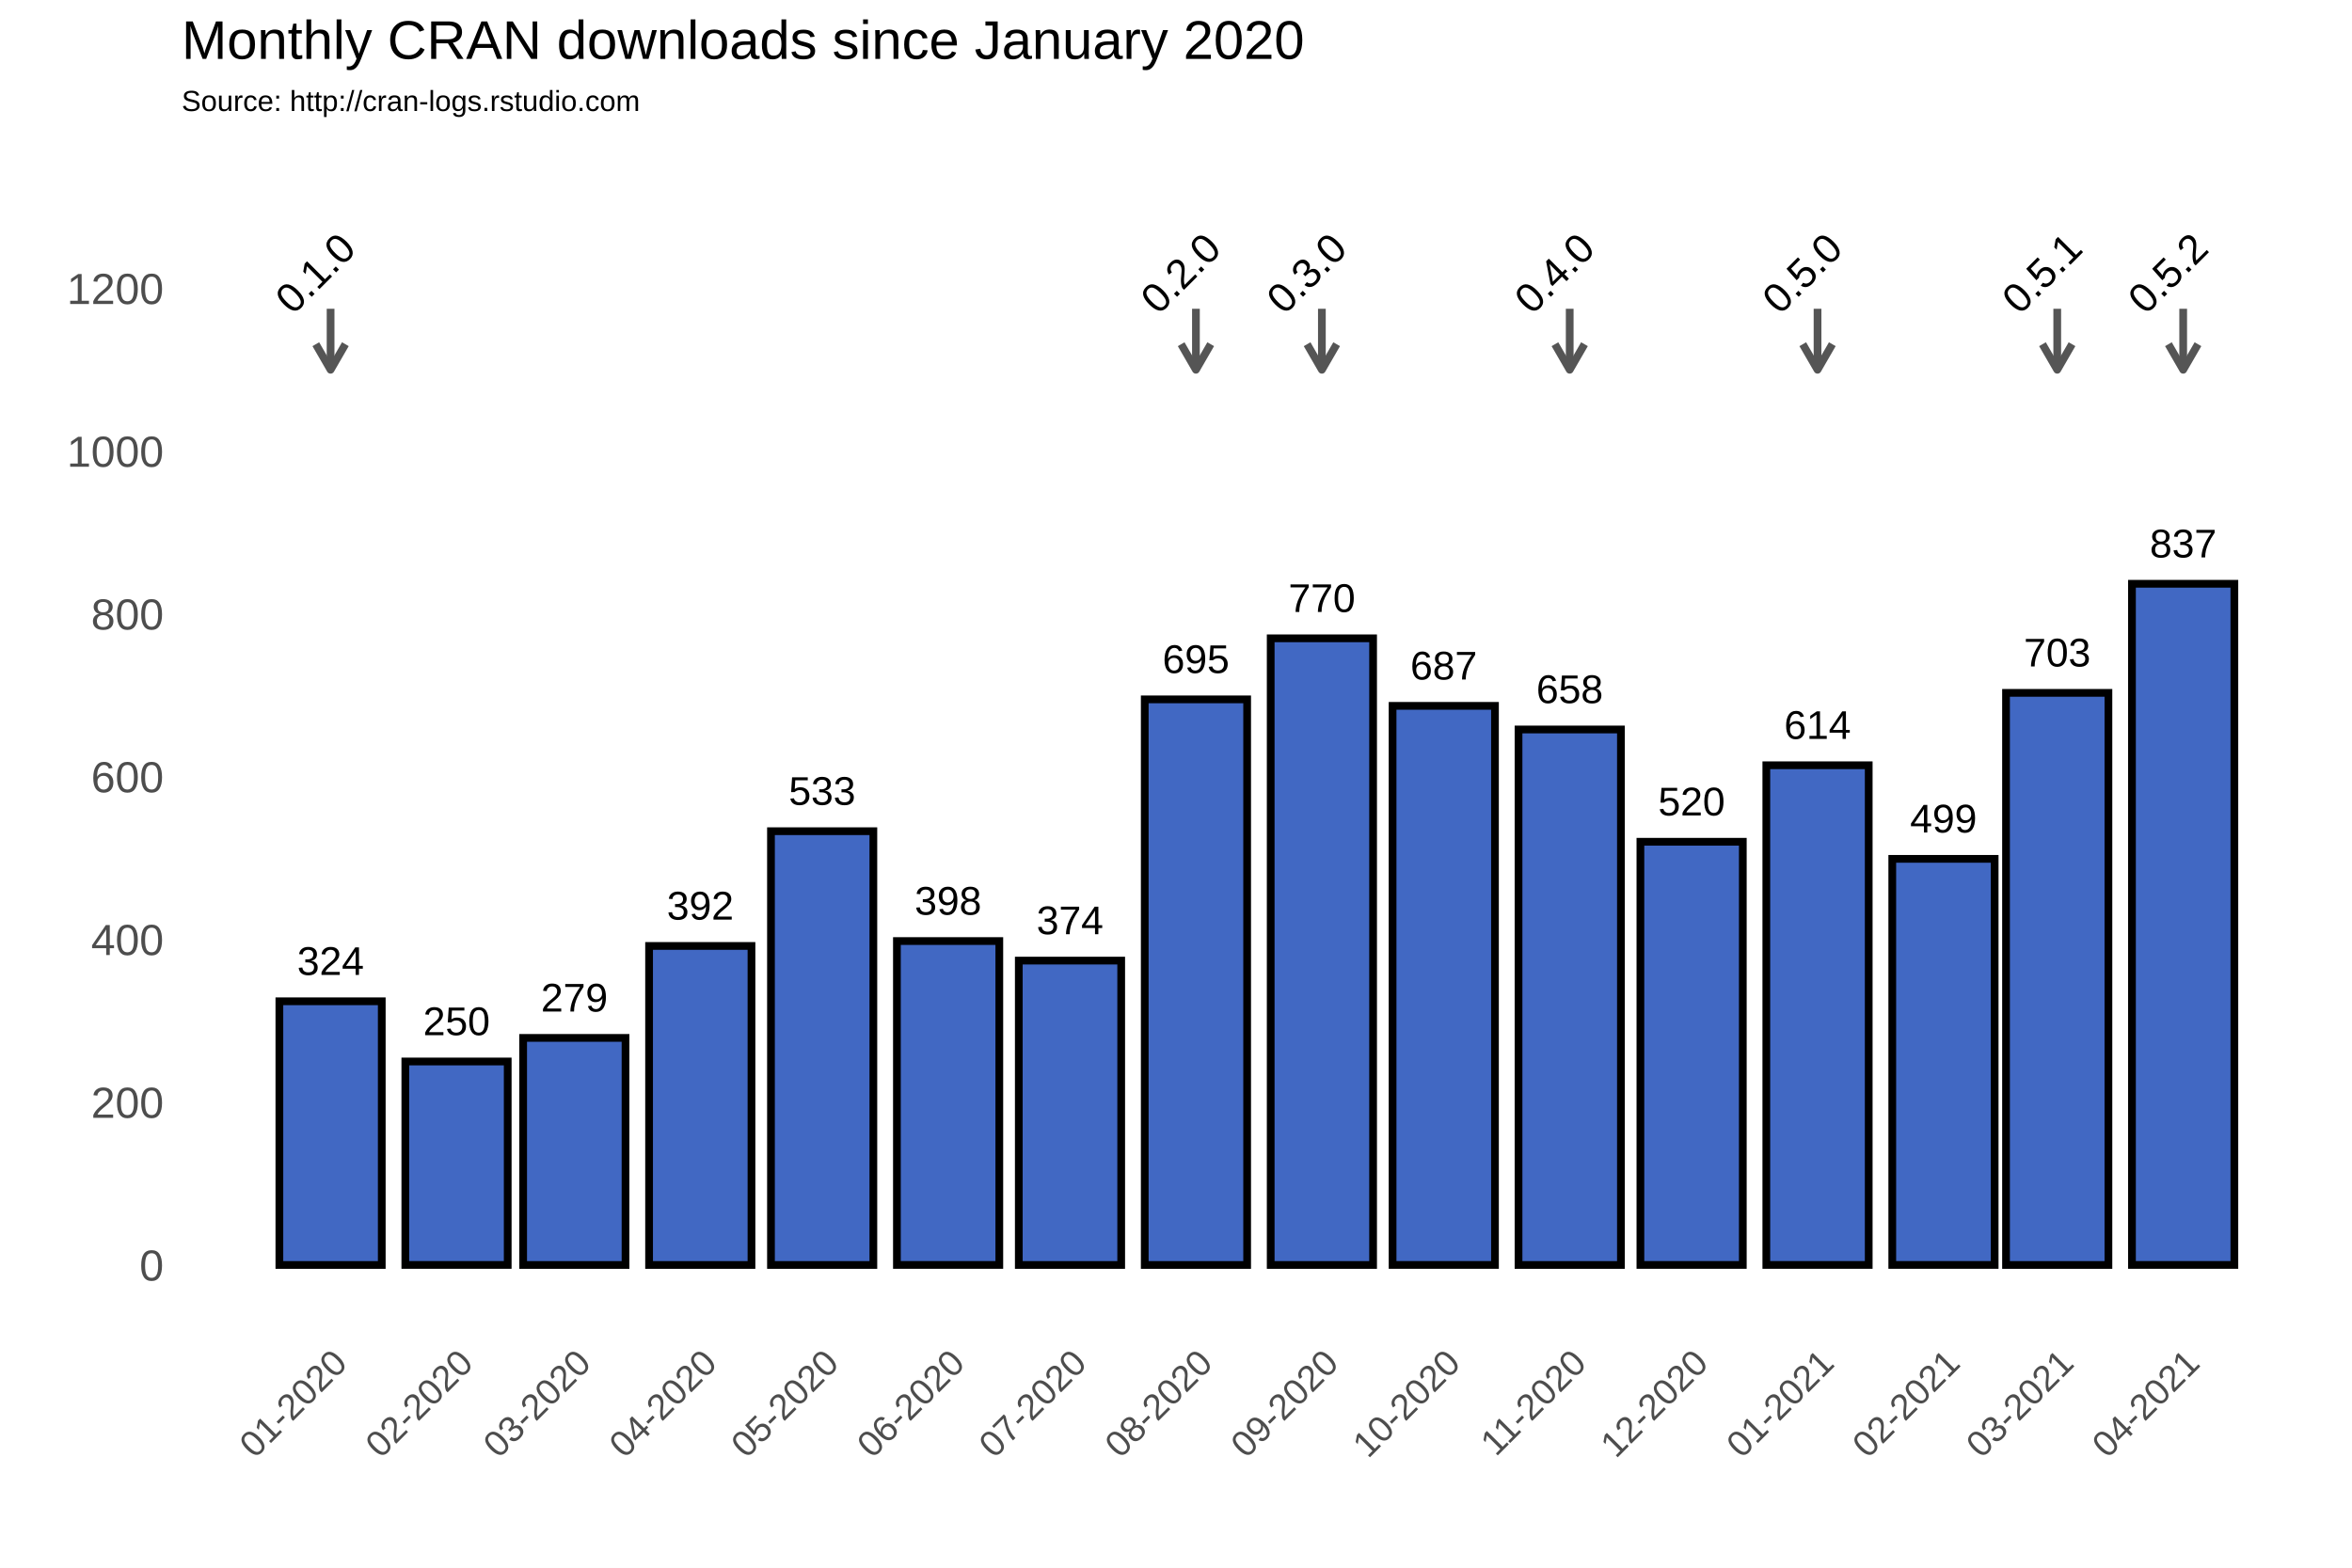
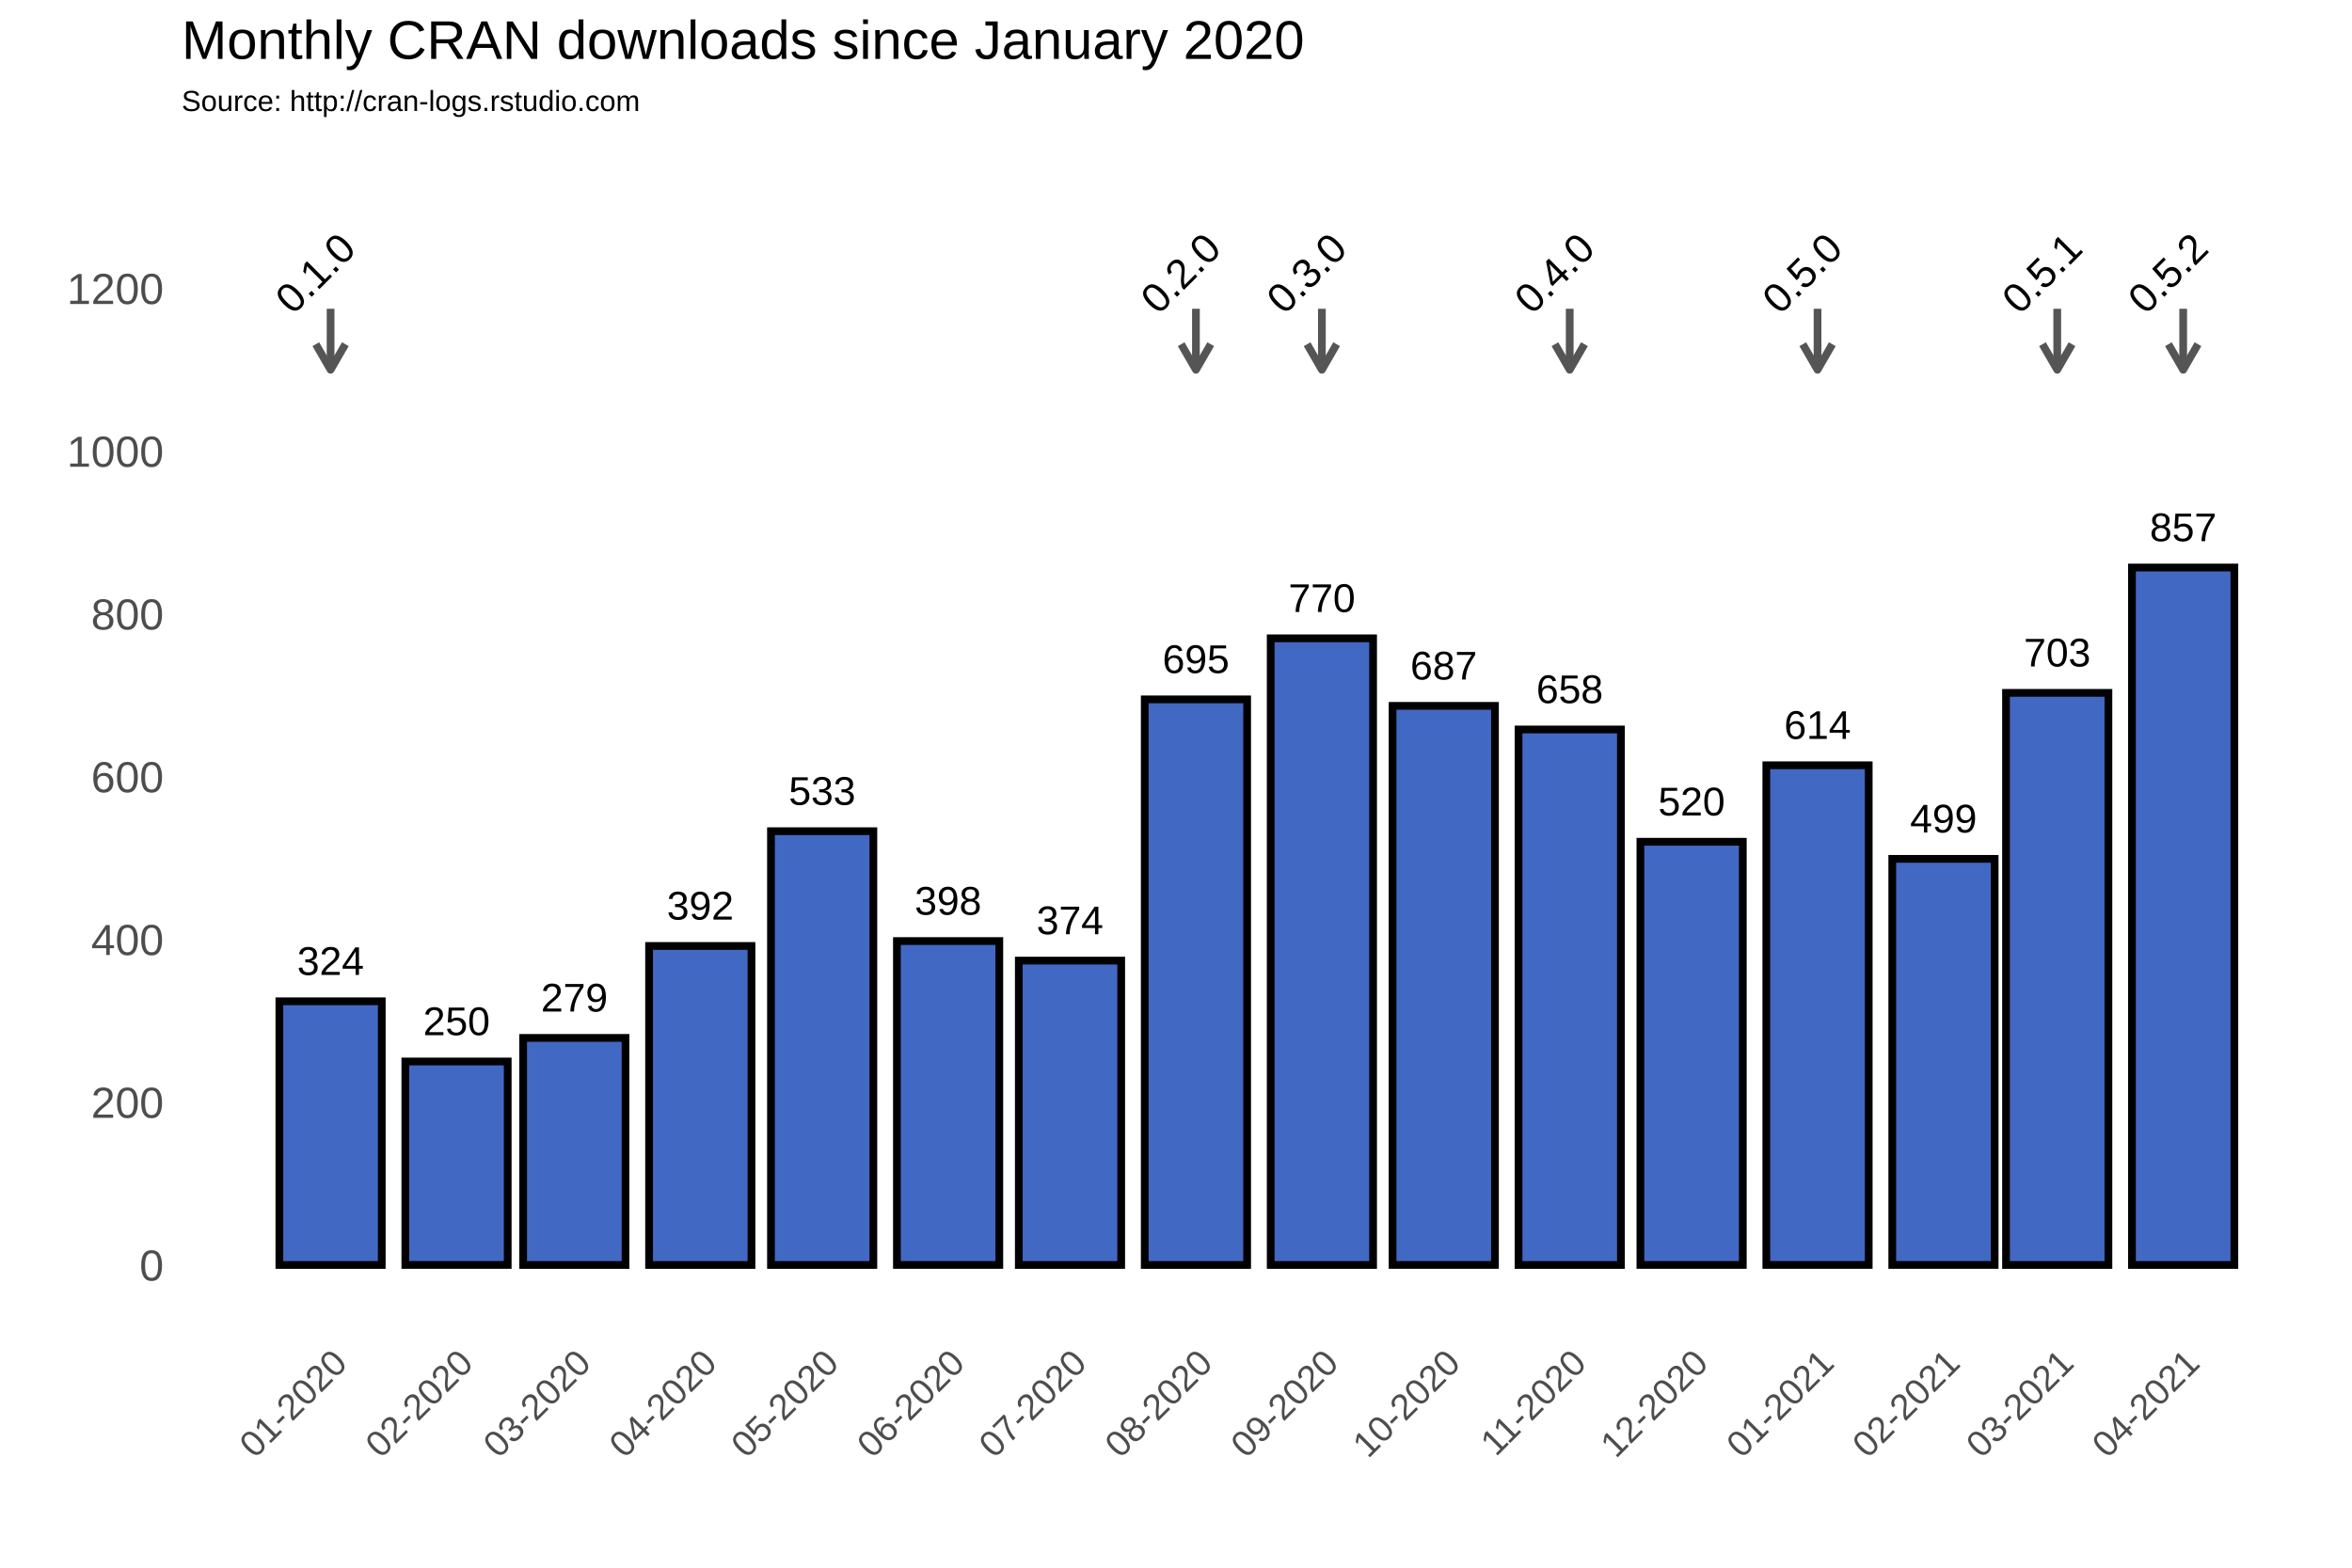
<svg xmlns="http://www.w3.org/2000/svg" class="svglite" width="648.00pt" height="432.00pt" viewBox="0 0 648.00 432.00">
  <defs>
    <style type="text/css">
    .svglite line, .svglite polyline, .svglite polygon, .svglite path, .svglite rect, .svglite circle {
      fill: none;
      stroke: #000000;
      stroke-linecap: round;
      stroke-linejoin: round;
      stroke-miterlimit: 10.00;
    }
  </style>
  </defs>
  <rect width="100%" height="100%" style="stroke: none; fill: #FFFFFF;" />
  <defs>
    <clipPath id="cpMC4wMHw2NDguMDB8MC4wMHw0MzIuMDA=">
      <rect x="0.00" y="0.00" width="648.00" height="432.00" />
    </clipPath>
  </defs>
  <g clip-path="url(#cpMC4wMHw2NDguMDB8MC4wMHw0MzIuMDA=)">
    <rect x="0.00" y="0.00" width="648.00" height="432.00" style="stroke-width: 1.07; stroke: #FFFFFF; fill: #FFFFFF;" />
  </g>
  <defs>
    <clipPath id="cpNTAuMDR8NjQyLjUyfDM3Ljc2fDM2My4zOA==">
      <rect x="50.04" y="37.76" width="592.48" height="325.62" />
    </clipPath>
  </defs>
  <g clip-path="url(#cpNTAuMDR8NjQyLjUyfDM3Ljc2fDM2My4zOA==)">
    <rect x="50.04" y="37.76" width="592.48" height="325.62" style="stroke-width: 1.07; stroke: none;" />
    <polyline points="50.04,326.15 642.52,326.15 " style="stroke-width: 0.53; stroke: #FFFFFF; stroke-linecap: butt;" />
    <polyline points="50.04,281.30 642.52,281.30 " style="stroke-width: 0.53; stroke: #FFFFFF; stroke-linecap: butt;" />
    <polyline points="50.04,236.45 642.52,236.45 " style="stroke-width: 0.53; stroke: #FFFFFF; stroke-linecap: butt;" />
    <polyline points="50.04,191.60 642.52,191.60 " style="stroke-width: 0.53; stroke: #FFFFFF; stroke-linecap: butt;" />
    <polyline points="50.04,146.75 642.52,146.75 " style="stroke-width: 0.53; stroke: #FFFFFF; stroke-linecap: butt;" />
    <polyline points="50.04,101.90 642.52,101.90 " style="stroke-width: 0.53; stroke: #FFFFFF; stroke-linecap: butt;" />
    <polyline points="50.04,57.04 642.52,57.04 " style="stroke-width: 0.53; stroke: #FFFFFF; stroke-linecap: butt;" />
    <polyline points="56.38,363.38 56.38,37.76 " style="stroke-width: 0.53; stroke: #FFFFFF; stroke-linecap: butt;" />
    <polyline points="73.73,363.38 73.73,37.76 " style="stroke-width: 0.53; stroke: #FFFFFF; stroke-linecap: butt;" />
    <polyline points="108.43,363.38 108.43,37.76 " style="stroke-width: 0.53; stroke: #FFFFFF; stroke-linecap: butt;" />
    <polyline points="142.01,363.38 142.01,37.76 " style="stroke-width: 0.53; stroke: #FFFFFF; stroke-linecap: butt;" />
    <polyline points="175.59,363.38 175.59,37.76 " style="stroke-width: 0.53; stroke: #FFFFFF; stroke-linecap: butt;" />
    <polyline points="209.73,363.38 209.73,37.76 " style="stroke-width: 0.53; stroke: #FFFFFF; stroke-linecap: butt;" />
    <polyline points="243.86,363.38 243.86,37.76 " style="stroke-width: 0.53; stroke: #FFFFFF; stroke-linecap: butt;" />
    <polyline points="278.00,363.38 278.00,37.76 " style="stroke-width: 0.53; stroke: #FFFFFF; stroke-linecap: butt;" />
    <polyline points="312.14,363.38 312.14,37.76 " style="stroke-width: 0.53; stroke: #FFFFFF; stroke-linecap: butt;" />
    <polyline points="346.84,363.38 346.84,37.76 " style="stroke-width: 0.53; stroke: #FFFFFF; stroke-linecap: butt;" />
    <polyline points="380.98,363.38 380.98,37.76 " style="stroke-width: 0.53; stroke: #FFFFFF; stroke-linecap: butt;" />
    <polyline points="415.12,363.38 415.12,37.76 " style="stroke-width: 0.53; stroke: #FFFFFF; stroke-linecap: butt;" />
    <polyline points="449.26,363.38 449.26,37.76 " style="stroke-width: 0.53; stroke: #FFFFFF; stroke-linecap: butt;" />
    <polyline points="483.40,363.38 483.40,37.76 " style="stroke-width: 0.53; stroke: #FFFFFF; stroke-linecap: butt;" />
    <polyline points="518.10,363.38 518.10,37.76 " style="stroke-width: 0.53; stroke: #FFFFFF; stroke-linecap: butt;" />
    <polyline points="551.12,363.38 551.12,37.76 " style="stroke-width: 0.53; stroke: #FFFFFF; stroke-linecap: butt;" />
    <polyline points="584.14,363.38 584.14,37.76 " style="stroke-width: 0.53; stroke: #FFFFFF; stroke-linecap: butt;" />
    <polyline points="618.84,363.38 618.84,37.76 " style="stroke-width: 0.53; stroke: #FFFFFF; stroke-linecap: butt;" />
    <polyline points="636.19,363.38 636.19,37.76 " style="stroke-width: 0.53; stroke: #FFFFFF; stroke-linecap: butt;" />
    <polyline points="50.04,348.58 642.52,348.58 " style="stroke-width: 1.07; stroke: #FFFFFF; stroke-linecap: butt;" />
    <polyline points="50.04,303.73 642.52,303.73 " style="stroke-width: 1.07; stroke: #FFFFFF; stroke-linecap: butt;" />
    <polyline points="50.04,258.88 642.52,258.88 " style="stroke-width: 1.07; stroke: #FFFFFF; stroke-linecap: butt;" />
    <polyline points="50.04,214.02 642.52,214.02 " style="stroke-width: 1.07; stroke: #FFFFFF; stroke-linecap: butt;" />
    <polyline points="50.04,169.17 642.52,169.17 " style="stroke-width: 1.07; stroke: #FFFFFF; stroke-linecap: butt;" />
    <polyline points="50.04,124.32 642.52,124.32 " style="stroke-width: 1.07; stroke: #FFFFFF; stroke-linecap: butt;" />
    <polyline points="50.04,79.47 642.52,79.47 " style="stroke-width: 1.07; stroke: #FFFFFF; stroke-linecap: butt;" />
    <polyline points="91.08,363.38 91.08,37.76 " style="stroke-width: 1.07; stroke: #FFFFFF; stroke-linecap: butt;" />
    <polyline points="125.78,363.38 125.78,37.76 " style="stroke-width: 1.07; stroke: #FFFFFF; stroke-linecap: butt;" />
    <polyline points="158.24,363.38 158.24,37.76 " style="stroke-width: 1.07; stroke: #FFFFFF; stroke-linecap: butt;" />
    <polyline points="192.94,363.38 192.94,37.76 " style="stroke-width: 1.07; stroke: #FFFFFF; stroke-linecap: butt;" />
    <polyline points="226.52,363.38 226.52,37.76 " style="stroke-width: 1.07; stroke: #FFFFFF; stroke-linecap: butt;" />
    <polyline points="261.21,363.38 261.21,37.76 " style="stroke-width: 1.07; stroke: #FFFFFF; stroke-linecap: butt;" />
    <polyline points="294.79,363.38 294.79,37.76 " style="stroke-width: 1.07; stroke: #FFFFFF; stroke-linecap: butt;" />
    <polyline points="329.49,363.38 329.49,37.76 " style="stroke-width: 1.07; stroke: #FFFFFF; stroke-linecap: butt;" />
    <polyline points="364.19,363.38 364.19,37.76 " style="stroke-width: 1.07; stroke: #FFFFFF; stroke-linecap: butt;" />
    <polyline points="397.77,363.38 397.77,37.76 " style="stroke-width: 1.07; stroke: #FFFFFF; stroke-linecap: butt;" />
    <polyline points="432.47,363.38 432.47,37.76 " style="stroke-width: 1.07; stroke: #FFFFFF; stroke-linecap: butt;" />
    <polyline points="466.05,363.38 466.05,37.76 " style="stroke-width: 1.07; stroke: #FFFFFF; stroke-linecap: butt;" />
    <polyline points="500.75,363.38 500.75,37.76 " style="stroke-width: 1.07; stroke: #FFFFFF; stroke-linecap: butt;" />
    <polyline points="535.45,363.38 535.45,37.76 " style="stroke-width: 1.07; stroke: #FFFFFF; stroke-linecap: butt;" />
    <polyline points="566.79,363.38 566.79,37.76 " style="stroke-width: 1.07; stroke: #FFFFFF; stroke-linecap: butt;" />
    <polyline points="601.49,363.38 601.49,37.76 " style="stroke-width: 1.07; stroke: #FFFFFF; stroke-linecap: butt;" />
    <rect x="76.97" y="275.92" width="28.21" height="72.66" style="stroke-width: 2.13; stroke-linecap: square; stroke-linejoin: miter; fill: #4168C3;" />
    <rect x="111.67" y="292.51" width="28.21" height="56.06" style="stroke-width: 2.13; stroke-linecap: square; stroke-linejoin: miter; fill: #4168C3;" />
    <rect x="144.13" y="286.01" width="28.21" height="62.57" style="stroke-width: 2.13; stroke-linecap: square; stroke-linejoin: miter; fill: #4168C3;" />
    <rect x="178.83" y="260.67" width="28.21" height="87.91" style="stroke-width: 2.13; stroke-linecap: square; stroke-linejoin: miter; fill: #4168C3;" />
    <rect x="212.41" y="229.05" width="28.21" height="119.53" style="stroke-width: 2.13; stroke-linecap: square; stroke-linejoin: miter; fill: #4168C3;" />
    <rect x="247.11" y="259.32" width="28.21" height="89.25" style="stroke-width: 2.13; stroke-linecap: square; stroke-linejoin: miter; fill: #4168C3;" />
    <rect x="280.69" y="264.71" width="28.21" height="83.87" style="stroke-width: 2.13; stroke-linecap: square; stroke-linejoin: miter; fill: #4168C3;" />
    <rect x="315.39" y="192.72" width="28.21" height="155.86" style="stroke-width: 2.13; stroke-linecap: square; stroke-linejoin: miter; fill: #4168C3;" />
    <rect x="350.09" y="175.90" width="28.21" height="172.68" style="stroke-width: 2.13; stroke-linecap: square; stroke-linejoin: miter; fill: #4168C3;" />
    <rect x="383.67" y="194.51" width="28.21" height="154.06" style="stroke-width: 2.13; stroke-linecap: square; stroke-linejoin: miter; fill: #4168C3;" />
    <rect x="418.37" y="201.02" width="28.21" height="147.56" style="stroke-width: 2.13; stroke-linecap: square; stroke-linejoin: miter; fill: #4168C3;" />
    <rect x="451.95" y="231.96" width="28.21" height="116.61" style="stroke-width: 2.13; stroke-linecap: square; stroke-linejoin: miter; fill: #4168C3;" />
    <rect x="486.64" y="210.88" width="28.21" height="137.69" style="stroke-width: 2.13; stroke-linecap: square; stroke-linejoin: miter; fill: #4168C3;" />
    <rect x="521.34" y="236.67" width="28.21" height="111.90" style="stroke-width: 2.13; stroke-linecap: square; stroke-linejoin: miter; fill: #4168C3;" />
    <rect x="552.68" y="190.93" width="28.21" height="157.65" style="stroke-width: 2.13; stroke-linecap: square; stroke-linejoin: miter; fill: #4168C3;" />
-     <rect x="587.38" y="160.87" width="28.21" height="187.70" style="stroke-width: 2.13; stroke-linecap: square; stroke-linejoin: miter; fill: #4168C3;" />
+     <rect x="587.38" y="156.39" width="28.21" height="192.19" style="stroke-width: 2.13; stroke-linecap: square; stroke-linejoin: miter; fill: #4168C3;" />
    <text x="91.08" y="268.66" text-anchor="middle" style="font-size: 11.04px; font-family: Arial;" textLength="18.40px" lengthAdjust="spacingAndGlyphs">324</text>
    <text x="125.78" y="285.25" text-anchor="middle" style="font-size: 11.04px; font-family: Arial;" textLength="18.40px" lengthAdjust="spacingAndGlyphs">250</text>
    <text x="158.24" y="278.75" text-anchor="middle" style="font-size: 11.04px; font-family: Arial;" textLength="18.40px" lengthAdjust="spacingAndGlyphs">279</text>
    <text x="192.94" y="253.41" text-anchor="middle" style="font-size: 11.04px; font-family: Arial;" textLength="18.40px" lengthAdjust="spacingAndGlyphs">392</text>
    <text x="226.52" y="221.79" text-anchor="middle" style="font-size: 11.04px; font-family: Arial;" textLength="18.40px" lengthAdjust="spacingAndGlyphs">533</text>
    <text x="261.21" y="252.06" text-anchor="middle" style="font-size: 11.04px; font-family: Arial;" textLength="18.40px" lengthAdjust="spacingAndGlyphs">398</text>
    <text x="294.79" y="257.44" text-anchor="middle" style="font-size: 11.04px; font-family: Arial;" textLength="18.40px" lengthAdjust="spacingAndGlyphs">374</text>
    <text x="329.49" y="185.46" text-anchor="middle" style="font-size: 11.04px; font-family: Arial;" textLength="18.40px" lengthAdjust="spacingAndGlyphs">695</text>
    <text x="364.19" y="168.64" text-anchor="middle" style="font-size: 11.04px; font-family: Arial;" textLength="18.40px" lengthAdjust="spacingAndGlyphs">770</text>
    <text x="397.77" y="187.25" text-anchor="middle" style="font-size: 11.04px; font-family: Arial;" textLength="18.40px" lengthAdjust="spacingAndGlyphs">687</text>
    <text x="432.47" y="193.75" text-anchor="middle" style="font-size: 11.04px; font-family: Arial;" textLength="18.40px" lengthAdjust="spacingAndGlyphs">658</text>
    <text x="466.05" y="224.70" text-anchor="middle" style="font-size: 11.04px; font-family: Arial;" textLength="18.40px" lengthAdjust="spacingAndGlyphs">520</text>
    <text x="500.75" y="203.62" text-anchor="middle" style="font-size: 11.04px; font-family: Arial;" textLength="18.40px" lengthAdjust="spacingAndGlyphs">614</text>
    <text x="535.45" y="229.41" text-anchor="middle" style="font-size: 11.04px; font-family: Arial;" textLength="18.40px" lengthAdjust="spacingAndGlyphs">499</text>
    <text x="566.79" y="183.66" text-anchor="middle" style="font-size: 11.04px; font-family: Arial;" textLength="18.40px" lengthAdjust="spacingAndGlyphs">703</text>
-     <text x="601.49" y="153.61" text-anchor="middle" style="font-size: 11.04px; font-family: Arial;" textLength="18.40px" lengthAdjust="spacingAndGlyphs">837</text>
+     <text x="601.49" y="149.13" text-anchor="middle" style="font-size: 11.04px; font-family: Arial;" textLength="18.40px" lengthAdjust="spacingAndGlyphs">857</text>
    <line x1="91.08" y1="85.08" x2="91.08" y2="101.90" style="stroke-width: 2.13; stroke: #555555; stroke-linecap: butt;" />
    <polyline points="87.01,94.85 91.08,101.90 95.15,94.85 " style="stroke-width: 2.13; stroke: #555555; stroke-linecap: butt;" />
    <line x1="329.49" y1="85.08" x2="329.49" y2="101.90" style="stroke-width: 2.13; stroke: #555555; stroke-linecap: butt;" />
    <polyline points="325.42,94.85 329.49,101.90 333.56,94.85 " style="stroke-width: 2.13; stroke: #555555; stroke-linecap: butt;" />
    <line x1="364.19" y1="85.08" x2="364.19" y2="101.90" style="stroke-width: 2.13; stroke: #555555; stroke-linecap: butt;" />
    <polyline points="360.12,94.85 364.19,101.90 368.26,94.85 " style="stroke-width: 2.13; stroke: #555555; stroke-linecap: butt;" />
    <line x1="432.47" y1="85.08" x2="432.47" y2="101.90" style="stroke-width: 2.13; stroke: #555555; stroke-linecap: butt;" />
    <polyline points="428.40,94.85 432.47,101.90 436.54,94.85 " style="stroke-width: 2.13; stroke: #555555; stroke-linecap: butt;" />
    <line x1="500.75" y1="85.08" x2="500.75" y2="101.90" style="stroke-width: 2.13; stroke: #555555; stroke-linecap: butt;" />
    <polyline points="496.68,94.85 500.75,101.90 504.82,94.85 " style="stroke-width: 2.13; stroke: #555555; stroke-linecap: butt;" />
    <line x1="566.79" y1="85.08" x2="566.79" y2="101.90" style="stroke-width: 2.13; stroke: #555555; stroke-linecap: butt;" />
    <polyline points="562.72,94.85 566.79,101.90 570.86,94.85 " style="stroke-width: 2.13; stroke: #555555; stroke-linecap: butt;" />
    <line x1="601.49" y1="85.08" x2="601.49" y2="101.90" style="stroke-width: 2.13; stroke: #555555; stroke-linecap: butt;" />
    <polyline points="597.42,94.85 601.49,101.90 605.56,94.85 " style="stroke-width: 2.13; stroke: #555555; stroke-linecap: butt;" />
    <text transform="translate(89.64,78.03) rotate(-45)" text-anchor="middle" style="font-size: 11.38px; font-family: Arial;" textLength="25.31px" lengthAdjust="spacingAndGlyphs">0.1.0</text>
    <text transform="translate(328.05,78.03) rotate(-45)" text-anchor="middle" style="font-size: 11.38px; font-family: Arial;" textLength="25.31px" lengthAdjust="spacingAndGlyphs">0.2.0</text>
    <text transform="translate(362.75,78.03) rotate(-45)" text-anchor="middle" style="font-size: 11.38px; font-family: Arial;" textLength="25.31px" lengthAdjust="spacingAndGlyphs">0.3.0</text>
    <text transform="translate(431.03,78.03) rotate(-45)" text-anchor="middle" style="font-size: 11.38px; font-family: Arial;" textLength="25.31px" lengthAdjust="spacingAndGlyphs">0.4.0</text>
    <text transform="translate(499.31,78.03) rotate(-45)" text-anchor="middle" style="font-size: 11.38px; font-family: Arial;" textLength="25.31px" lengthAdjust="spacingAndGlyphs">0.5.0</text>
    <text transform="translate(565.35,78.03) rotate(-45)" text-anchor="middle" style="font-size: 11.38px; font-family: Arial;" textLength="25.31px" lengthAdjust="spacingAndGlyphs">0.5.1</text>
    <text transform="translate(600.05,78.03) rotate(-45)" text-anchor="middle" style="font-size: 11.38px; font-family: Arial;" textLength="25.31px" lengthAdjust="spacingAndGlyphs">0.5.2</text>
  </g>
  <g clip-path="url(#cpMC4wMHw2NDguMDB8MC4wMHw0MzIuMDA=)">
    <text x="45.11" y="352.88" text-anchor="end" style="font-size: 12.00px; fill: #4D4D4D; font-family: Arial;" textLength="6.67px" lengthAdjust="spacingAndGlyphs">0</text>
    <text x="45.11" y="308.03" text-anchor="end" style="font-size: 12.00px; fill: #4D4D4D; font-family: Arial;" textLength="20.02px" lengthAdjust="spacingAndGlyphs">200</text>
    <text x="45.11" y="263.17" text-anchor="end" style="font-size: 12.00px; fill: #4D4D4D; font-family: Arial;" textLength="20.02px" lengthAdjust="spacingAndGlyphs">400</text>
    <text x="45.11" y="218.32" text-anchor="end" style="font-size: 12.00px; fill: #4D4D4D; font-family: Arial;" textLength="20.02px" lengthAdjust="spacingAndGlyphs">600</text>
    <text x="45.11" y="173.47" text-anchor="end" style="font-size: 12.00px; fill: #4D4D4D; font-family: Arial;" textLength="20.02px" lengthAdjust="spacingAndGlyphs">800</text>
    <text x="45.11" y="128.62" text-anchor="end" style="font-size: 12.00px; fill: #4D4D4D; font-family: Arial;" textLength="26.70px" lengthAdjust="spacingAndGlyphs">1000</text>
    <text x="45.11" y="83.77" text-anchor="end" style="font-size: 12.00px; fill: #4D4D4D; font-family: Arial;" textLength="26.70px" lengthAdjust="spacingAndGlyphs">1200</text>
    <text transform="translate(96.14,376.17) rotate(-45)" text-anchor="end" style="font-size: 10.00px; fill: #4D4D4D; font-family: Arial;" textLength="36.73px" lengthAdjust="spacingAndGlyphs">01-2020</text>
    <text transform="translate(130.84,376.17) rotate(-45)" text-anchor="end" style="font-size: 10.00px; fill: #4D4D4D; font-family: Arial;" textLength="36.73px" lengthAdjust="spacingAndGlyphs">02-2020</text>
    <text transform="translate(163.30,376.17) rotate(-45)" text-anchor="end" style="font-size: 10.00px; fill: #4D4D4D; font-family: Arial;" textLength="36.73px" lengthAdjust="spacingAndGlyphs">03-2020</text>
    <text transform="translate(198.00,376.17) rotate(-45)" text-anchor="end" style="font-size: 10.00px; fill: #4D4D4D; font-family: Arial;" textLength="36.73px" lengthAdjust="spacingAndGlyphs">04-2020</text>
    <text transform="translate(231.58,376.17) rotate(-45)" text-anchor="end" style="font-size: 10.00px; fill: #4D4D4D; font-family: Arial;" textLength="36.73px" lengthAdjust="spacingAndGlyphs">05-2020</text>
    <text transform="translate(266.28,376.17) rotate(-45)" text-anchor="end" style="font-size: 10.00px; fill: #4D4D4D; font-family: Arial;" textLength="36.73px" lengthAdjust="spacingAndGlyphs">06-2020</text>
    <text transform="translate(299.86,376.17) rotate(-45)" text-anchor="end" style="font-size: 10.00px; fill: #4D4D4D; font-family: Arial;" textLength="36.73px" lengthAdjust="spacingAndGlyphs">07-2020</text>
    <text transform="translate(334.56,376.17) rotate(-45)" text-anchor="end" style="font-size: 10.00px; fill: #4D4D4D; font-family: Arial;" textLength="36.73px" lengthAdjust="spacingAndGlyphs">08-2020</text>
    <text transform="translate(369.26,376.17) rotate(-45)" text-anchor="end" style="font-size: 10.00px; fill: #4D4D4D; font-family: Arial;" textLength="36.73px" lengthAdjust="spacingAndGlyphs">09-2020</text>
    <text transform="translate(402.84,376.17) rotate(-45)" text-anchor="end" style="font-size: 10.00px; fill: #4D4D4D; font-family: Arial;" textLength="36.73px" lengthAdjust="spacingAndGlyphs">10-2020</text>
    <text transform="translate(437.54,376.17) rotate(-45)" text-anchor="end" style="font-size: 10.00px; fill: #4D4D4D; font-family: Arial;" textLength="35.99px" lengthAdjust="spacingAndGlyphs">11-2020</text>
    <text transform="translate(471.11,376.17) rotate(-45)" text-anchor="end" style="font-size: 10.00px; fill: #4D4D4D; font-family: Arial;" textLength="36.73px" lengthAdjust="spacingAndGlyphs">12-2020</text>
    <text transform="translate(505.81,376.17) rotate(-45)" text-anchor="end" style="font-size: 10.00px; fill: #4D4D4D; font-family: Arial;" textLength="36.73px" lengthAdjust="spacingAndGlyphs">01-2021</text>
    <text transform="translate(540.51,376.17) rotate(-45)" text-anchor="end" style="font-size: 10.00px; fill: #4D4D4D; font-family: Arial;" textLength="36.73px" lengthAdjust="spacingAndGlyphs">02-2021</text>
    <text transform="translate(571.85,376.17) rotate(-45)" text-anchor="end" style="font-size: 10.00px; fill: #4D4D4D; font-family: Arial;" textLength="36.73px" lengthAdjust="spacingAndGlyphs">03-2021</text>
    <text transform="translate(606.55,376.17) rotate(-45)" text-anchor="end" style="font-size: 10.00px; fill: #4D4D4D; font-family: Arial;" textLength="36.73px" lengthAdjust="spacingAndGlyphs">04-2021</text>
    <text x="50.04" y="30.59" style="font-size: 8.00px; font-family: Arial;" textLength="126.32px" lengthAdjust="spacingAndGlyphs">Source: http://cran-logs.rstudio.com</text>
    <text x="50.04" y="16.22" style="font-size: 15.00px; font-family: Arial;" textLength="309.25px" lengthAdjust="spacingAndGlyphs">Monthly CRAN downloads since January 2020</text>
  </g>
</svg>
